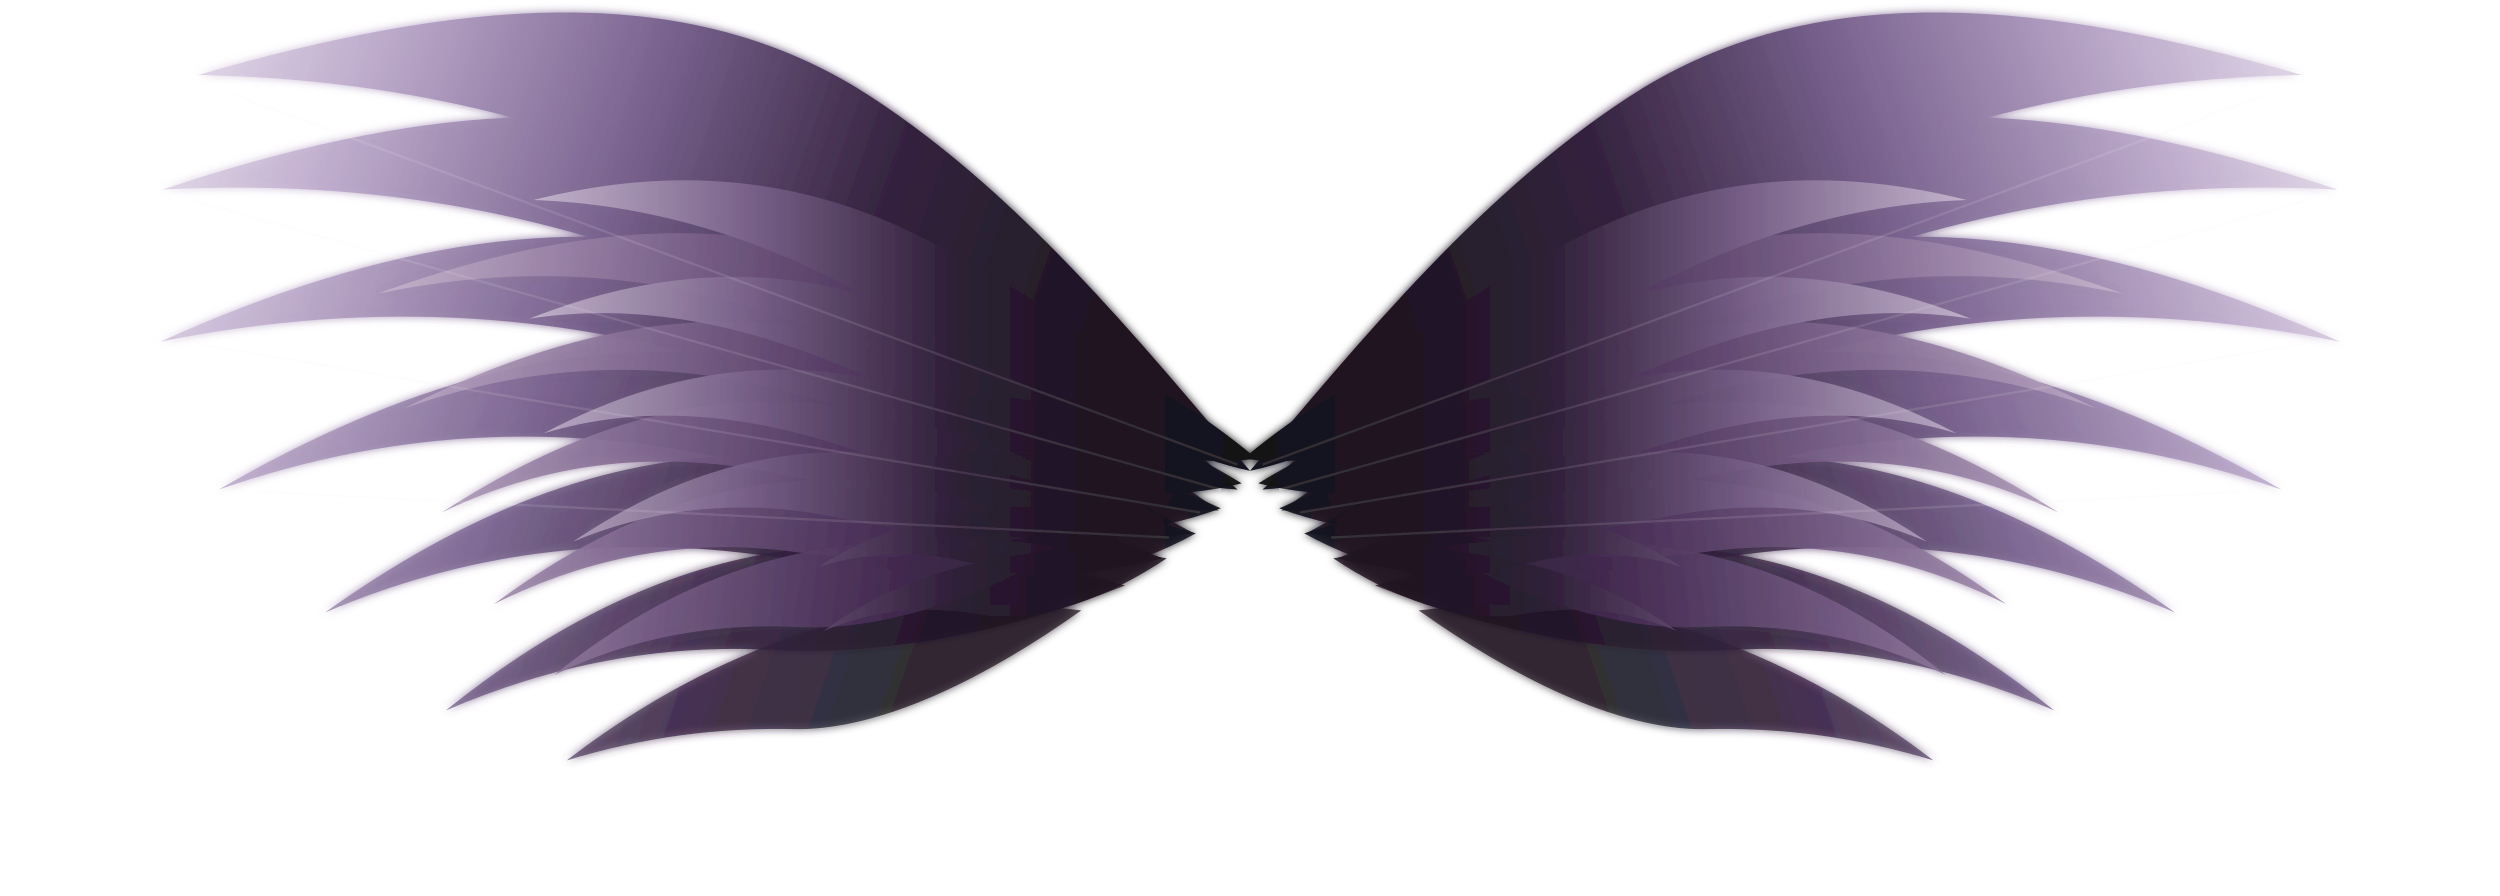
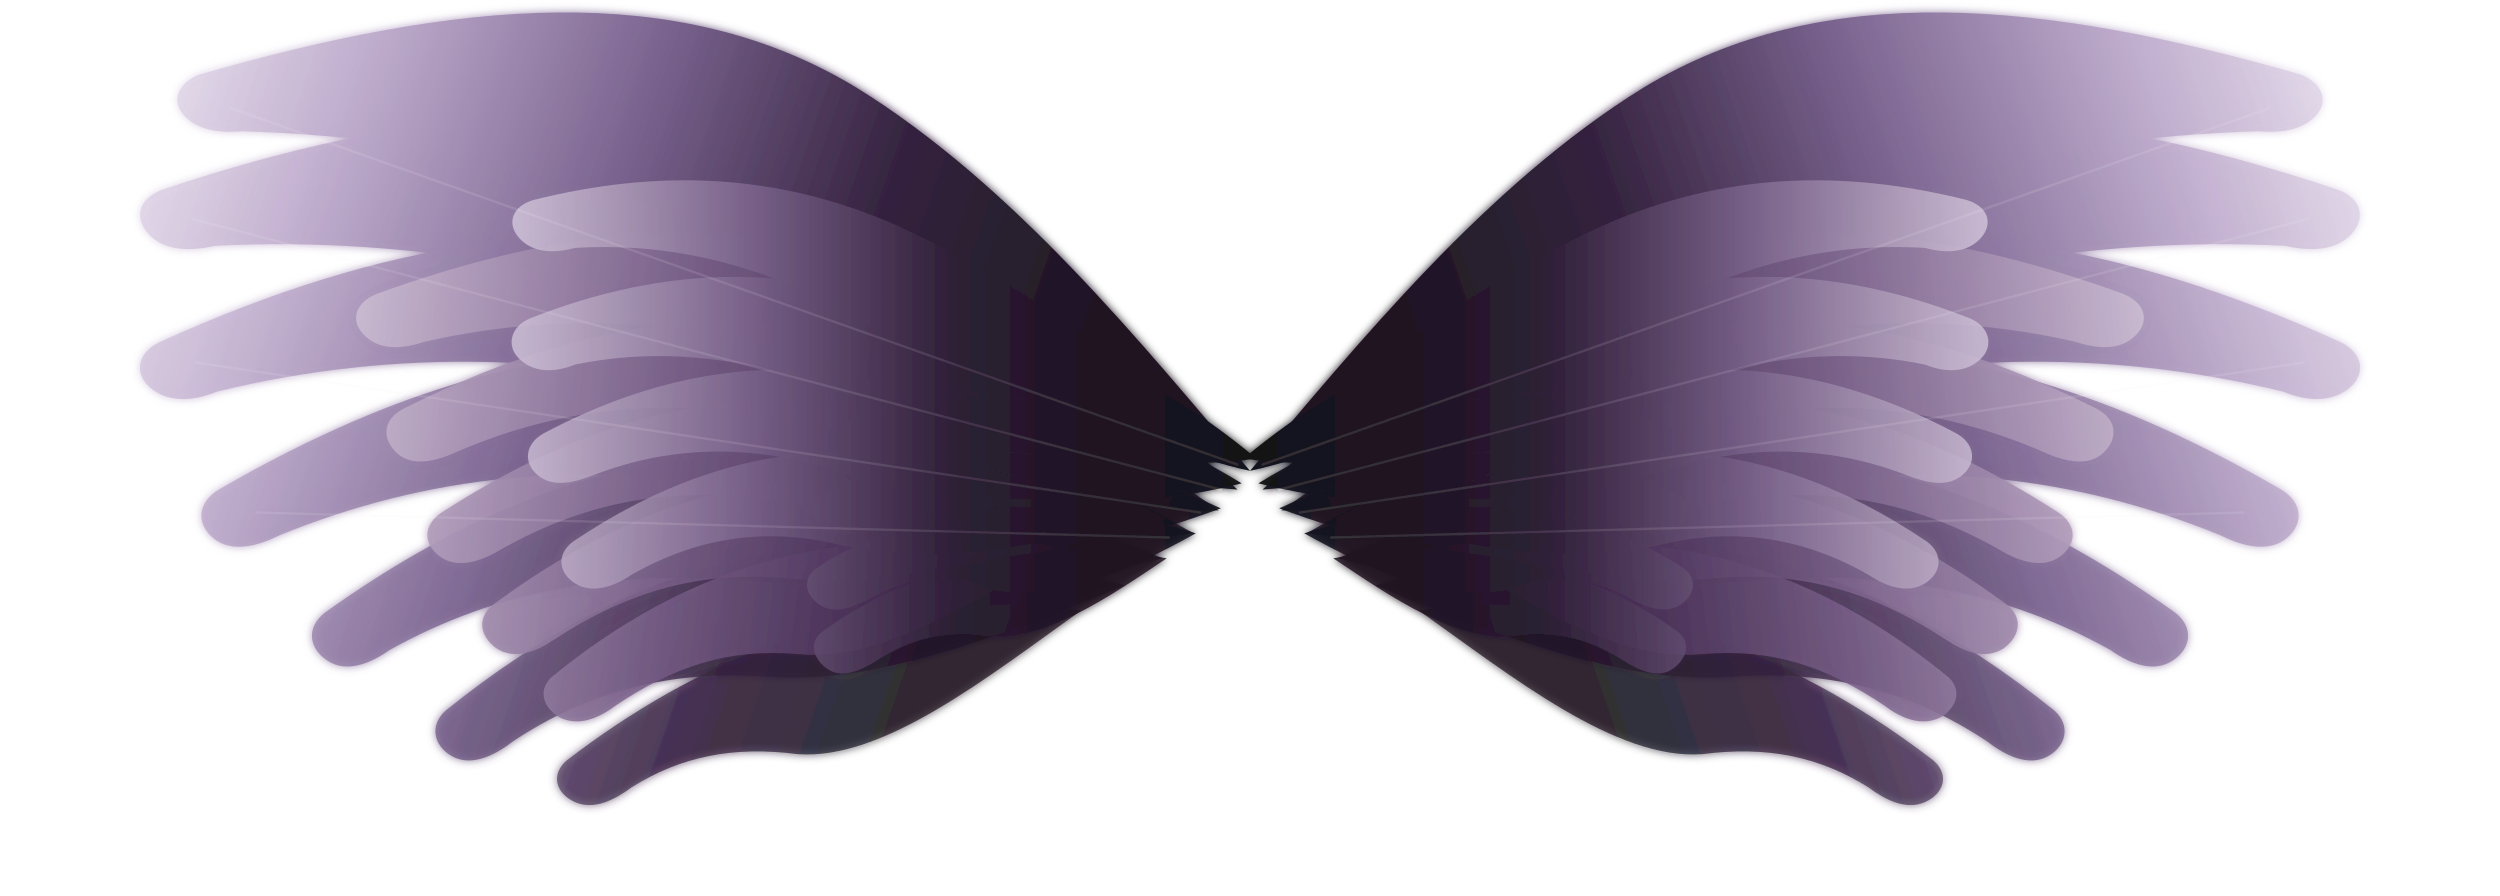
<svg xmlns="http://www.w3.org/2000/svg" viewBox="0 0 1200 430" fill="none">
  <defs>
    <linearGradient id="f" x1="600" y1="230" x2="50" y2="40" gradientUnits="userSpaceOnUse">
      <stop stop-color="#050107" />
      <stop offset=".18" stop-color="#0d0412" />
      <stop offset=".36" stop-color="#24102f" />
      <stop offset=".58" stop-color="#705887" />
      <stop offset=".8" stop-color="#b9a5c8" />
      <stop offset="1" stop-color="#eee7f2" stop-opacity=".92" />
    </linearGradient>
    <linearGradient id="c" x1="600" y1="230" x2="250" y2="230" gradientUnits="userSpaceOnUse">
      <stop stop-color="#030105" />
      <stop offset=".2" stop-color="#09020d" />
      <stop offset=".4" stop-color="#1b0924" />
      <stop offset=".68" stop-color="#6b527d" />
      <stop offset="1" stop-color="#c9b9d2" stop-opacity=".88" />
    </linearGradient>
    <linearGradient id="m" x1="555" y1="230" x2="140" y2="185" gradientUnits="userSpaceOnUse">
      <stop stop-color="#17081f" />
      <stop offset=".28" stop-color="#351944" />
      <stop offset=".58" stop-color="#725883" />
      <stop offset=".82" stop-color="#aa94b5" />
      <stop offset="1" stop-color="#d9cddd" stop-opacity=".88" />
    </linearGradient>
    <filter id="g" x="-15%" y="-25%" width="130%" height="160%">
      <feGaussianBlur stdDeviation="2.1" result="b" />
      <feMerge>
        <feMergeNode in="b" />
        <feMergeNode in="SourceGraphic" />
      </feMerge>
    </filter>
  </defs>
  <g filter="url(#g)" opacity=".92">
    <g id="L">
-       <path d="M600 226C548 165 487 89 411 42C325 -10 220 0 95 36C211 38 310 68 399 122C480 171 548 215 600 226Z" fill="url(#f)" />
-       <path d="M594 235C535 181 467 119 386 82C299 42 198 51 78 91C190 85 290 107 382 153C467 195 535 231 594 235Z" fill="url(#f)" opacity=".96" />
-       <path d="M585 245C520 200 449 151 367 126C280 100 183 116 77 164C181 143 276 150 369 181C454 210 521 245 585 245Z" fill="url(#f)" opacity=".92" />
-       <path d="M573 256C507 220 436 184 358 172C277 160 193 184 105 235C194 204 278 203 361 223C439 242 509 264 573 256Z" fill="url(#f)" opacity=".88" />
-       <path d="M558 268C495 242 429 220 359 219C289 219 222 247 156 294C224 265 291 257 362 266C430 275 497 283 558 268Z" fill="url(#f)" opacity=".83" />
-       <path d="M540 281C483 265 425 256 367 266C311 276 260 304 214 341C265 319 317 309 371 312C425 315 485 303 540 281Z" fill="url(#f)" opacity=".78" />
-       <path d="M519 293C470 287 423 290 379 306C337 321 302 342 272 365C308 354 344 349 383 350C424 350 474 325 519 293Z" fill="url(#f)" opacity=".72" />
-       <path d="M558 200C512 166 458 137 397 121C332 104 264 111 181 141C258 125 326 132 394 159C455 183 513 204 558 200Z" fill="url(#m)" opacity=".94" />
-       <path d="M550 215C500 187 446 166 387 157C326 148 264 161 194 196C259 173 322 172 386 190C445 207 501 221 550 215Z" fill="url(#m)" opacity=".92" />
-       <path d="M539 231C489 210 438 196 382 193C326 190 271 208 212 246C268 219 323 216 382 229C438 241 491 244 539 231Z" fill="url(#m)" opacity=".90" />
-       <path d="M526 247C478 233 431 227 381 231C332 235 286 254 237 290C283 267 331 258 382 265C432 272 480 264 526 247Z" fill="url(#m)" opacity=".88" />
-       <path d="M512 263C468 256 425 257 382 266C341 275 303 294 266 324C303 306 342 299 383 301C426 303 470 286 512 263Z" fill="url(#m)" opacity=".85" />
-       <path d="M581 210C534 168 485 133 430 108C373 83 316 81 256 96C312 98 366 114 421 145C475 176 531 207 581 210Z" fill="url(#c)" />
-       <path d="M570 222C521 187 471 158 416 142C361 126 307 132 254 153C305 145 357 155 412 179C466 203 520 226 570 222Z" fill="url(#c)" opacity=".96" />
-       <path d="M557 235C508 207 459 188 408 180C357 172 308 183 261 208C307 194 356 198 407 215C457 232 509 242 557 235Z" fill="url(#c)" opacity=".92" />
-       <path d="M543 248C496 228 450 217 404 217C358 217 315 233 275 260C316 243 359 239 405 249C451 259 499 263 543 248Z" fill="url(#c)" opacity=".88" />
-       <path d="M603 220C574 196 547 180 517 170C489 161 461 161 434 168C462 171 489 181 516 198C545 216 574 225 603 220Z" fill="url(#c)" />
-       <path d="M596 232C563 212 532 199 500 193C468 187 438 191 410 201C439 201 468 208 498 223C530 239 564 240 596 232Z" fill="url(#c)" opacity=".96" />
-       <path d="M586 244C551 228 519 219 486 217C454 216 424 222 397 236C425 231 454 235 485 247C518 260 553 256 586 244Z" fill="url(#c)" opacity=".92" />
-       <path d="M574 256C540 245 508 241 477 244C446 247 418 256 393 272C419 264 447 264 477 273C508 282 543 273 574 256Z" fill="url(#c)" opacity=".88" />
-       <path d="M560 268C528 262 499 263 470 270C442 276 417 287 395 303C418 293 443 290 470 295C499 300 533 286 560 268Z" fill="url(#c)" opacity=".84" />
-       <g stroke="#f3edf5" stroke-opacity=".12" stroke-width="1.1">
-         <path d="M594 223L111 45" />
-         <path d="M586 235L92 96" />
-         <path d="M576 246L94 165" />
-         <path d="M561 258L123 236" />
+       <path d="M600 226C548 165 487 89 411 42C325 -10 220 0 95 36C86 40 82 48 88 55C94 62 104 64 116 63C220 66 310 91 399 135C480 176 548 215 600 226Z" fill="url(#f)" />
+       <path d="M594 235C535 181 467 119 386 82C299 42 198 51 78 91C67 95 64 104 71 112C78 120 90 121 103 118C201 113 292 132 382 166C467 200 535 231 594 235Z" fill="url(#f)" opacity=".96" />
+       <path d="M585 245C520 200 449 151 367 126C280 100 183 116 77 164C66 169 64 179 72 186C80 193 92 193 104 188C190 167 277 169 369 194C454 216 521 245 585 245Z" fill="url(#f)" opacity=".92" />
+       <path d="M573 256C507 220 436 184 358 172C277 160 193 184 105 235C95 241 94 251 102 258C110 265 122 263 134 257C205 228 280 220 361 236C439 250 509 264 573 256Z" fill="url(#f)" opacity=".88" />
+       <path d="M558 268C495 242 429 220 359 219C289 219 222 247 156 294C147 301 148 311 157 317C166 323 177 319 187 312C239 283 296 273 362 279C430 285 497 283 558 268Z" fill="url(#f)" opacity=".83" />
+       <path d="M540 281C483 265 425 256 367 266C311 276 260 304 214 341C206 348 208 358 217 363C226 368 237 363 246 356C282 332 322 321 371 325C425 328 485 303 540 281Z" fill="url(#f)" opacity=".78" />
+       <path d="M519 293C470 287 423 290 379 306C337 321 302 342 272 365C264 372 267 381 276 385C285 389 295 384 303 378C327 363 352 358 383 362C424 365 474 325 519 293Z" fill="url(#f)" opacity=".72" />
+       <path d="M558 200C512 166 458 137 397 121C332 104 264 111 181 141C171 145 168 153 174 160C181 168 192 168 204 164C270 149 332 154 394 172C455 190 513 204 558 200Z" fill="url(#m)" opacity=".94" />
+       <path d="M550 215C500 187 446 166 387 157C326 148 264 161 194 196C184 201 183 210 190 217C197 224 208 222 219 217C272 194 326 190 386 203C445 216 501 221 550 215Z" fill="url(#m)" opacity=".92" />
+       <path d="M539 231C489 210 438 196 382 193C326 190 271 208 212 246C203 252 203 261 211 267C219 273 230 270 240 264C284 239 328 232 382 242C438 252 491 244 539 231Z" fill="url(#m)" opacity=".90" />
+       <path d="M526 247C478 233 431 227 381 231C332 235 286 254 237 290C229 296 230 305 238 311C247 317 257 313 266 307C301 284 337 273 382 278C432 283 480 264 526 247Z" fill="url(#m)" opacity=".88" />
+       <path d="M512 263C468 256 425 257 382 266C341 275 303 294 266 324C258 330 260 339 268 344C277 349 287 345 295 339C323 320 350 311 383 314C426 318 470 286 512 263Z" fill="url(#m)" opacity=".85" />
+       <path d="M581 210C534 168 485 133 430 108C373 83 316 81 256 96C246 99 243 107 249 114C255 121 265 122 276 119C326 116 373 129 421 158C475 185 531 207 581 210Z" fill="url(#c)" />
+       <path d="M570 222C521 187 471 158 416 142C361 126 307 132 254 153C245 157 243 166 249 172C256 179 266 179 276 175C320 166 365 172 412 192C466 212 520 226 570 222Z" fill="url(#c)" opacity=".96" />
+       <path d="M557 235C508 207 459 188 408 180C357 172 308 183 261 208C252 213 251 222 258 228C265 234 275 232 285 228C324 213 365 213 407 228C457 242 509 242 557 235Z" fill="url(#c)" opacity=".92" />
+       <path d="M543 248C496 228 450 217 404 217C358 217 315 233 275 260C267 266 268 275 276 280C284 285 294 282 303 276C336 257 370 253 405 262C451 271 499 263 543 248Z" fill="url(#c)" opacity=".88" />
+       <path d="M603 220C574 196 547 180 517 170C489 161 461 161 434 168C426 170 423 177 428 183C433 189 441 190 450 187C472 186 494 194 516 207C545 221 574 225 603 220Z" fill="url(#c)" />
+       <path d="M596 232C563 212 532 199 500 193C468 187 438 191 410 201C402 204 400 211 405 217C410 223 419 223 428 220C451 217 474 222 498 233C530 244 564 240 596 232Z" fill="url(#c)" opacity=".96" />
+       <path d="M586 244C551 228 519 219 486 217C454 216 424 222 397 236C389 240 388 247 394 253C400 259 409 257 418 253C440 245 462 246 485 257C518 267 553 256 586 244Z" fill="url(#c)" opacity=".92" />
+       <path d="M574 256C540 245 508 241 477 244C446 247 418 256 393 272C385 277 386 285 393 290C400 295 409 292 418 287C438 276 457 275 477 283C508 290 543 273 574 256Z" fill="url(#c)" opacity=".88" />
+       <path d="M560 268C528 262 499 263 470 270C442 276 417 287 395 303C388 308 390 316 397 321C404 326 413 322 421 317C438 306 454 303 470 305C499 310 533 286 560 268Z" fill="url(#c)" opacity=".84" />
+       <g stroke="#f3edf5" stroke-opacity=".12" stroke-width="1.1" stroke-linecap="round">
+         <path d="M594 223L111 52" />
+         <path d="M586 235L92 105" />
+         <path d="M576 246L94 174" />
+         <path d="M561 258L123 246" />
      </g>
    </g>
    <g transform="translate(1200 0) scale(-1 1)">
      <use href="#L" />
    </g>
  </g>
</svg>
